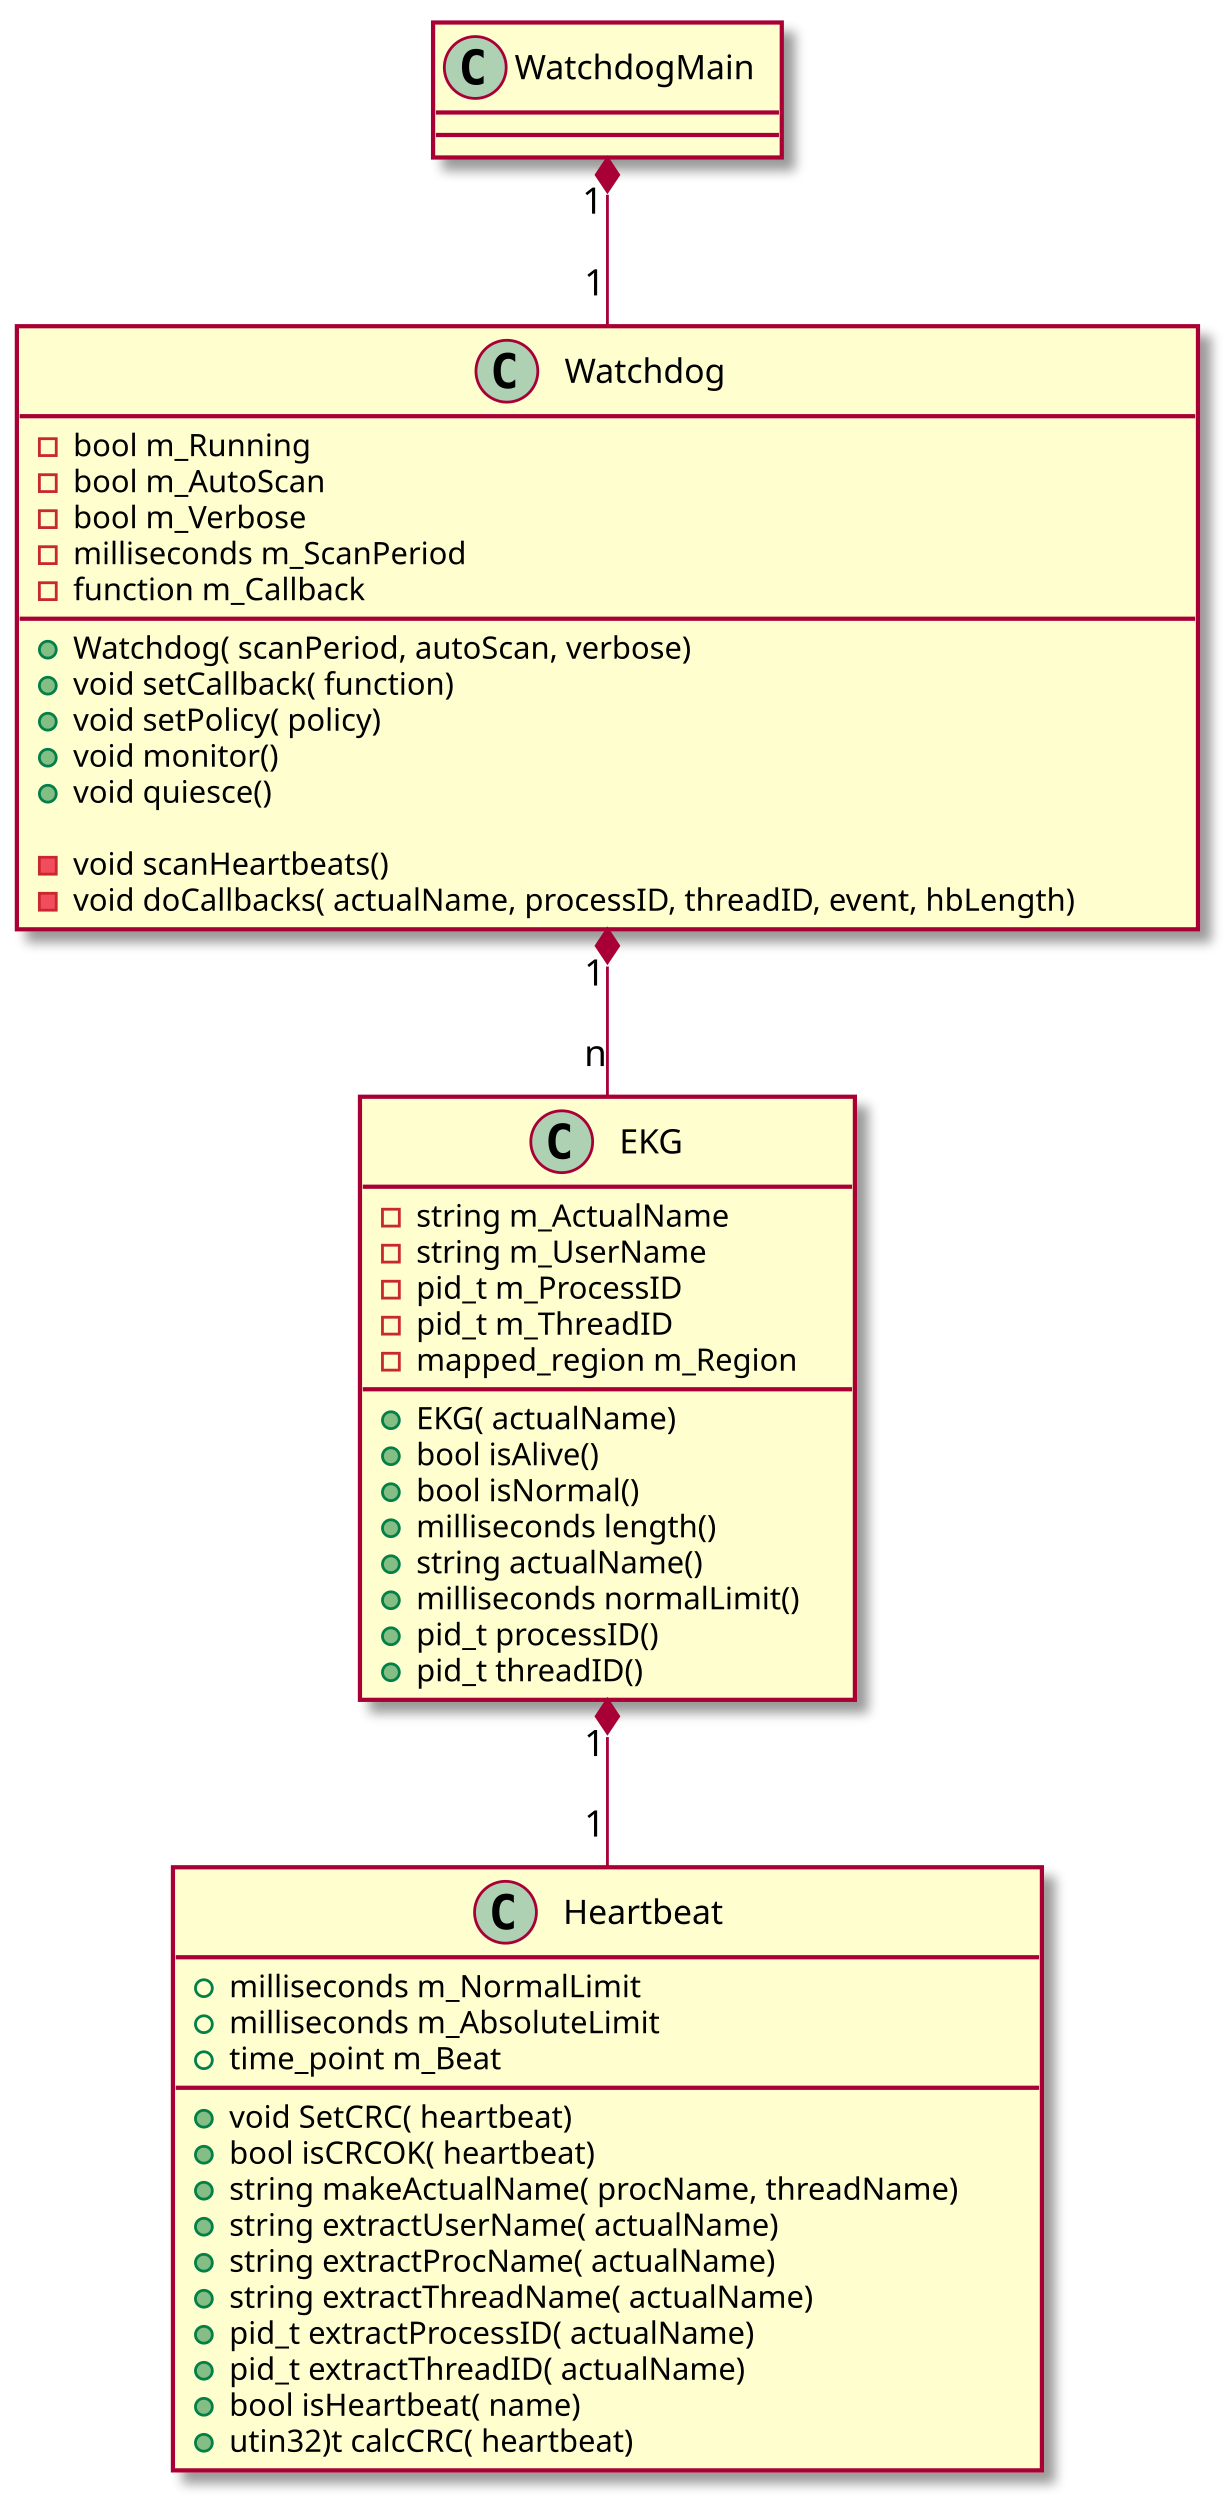
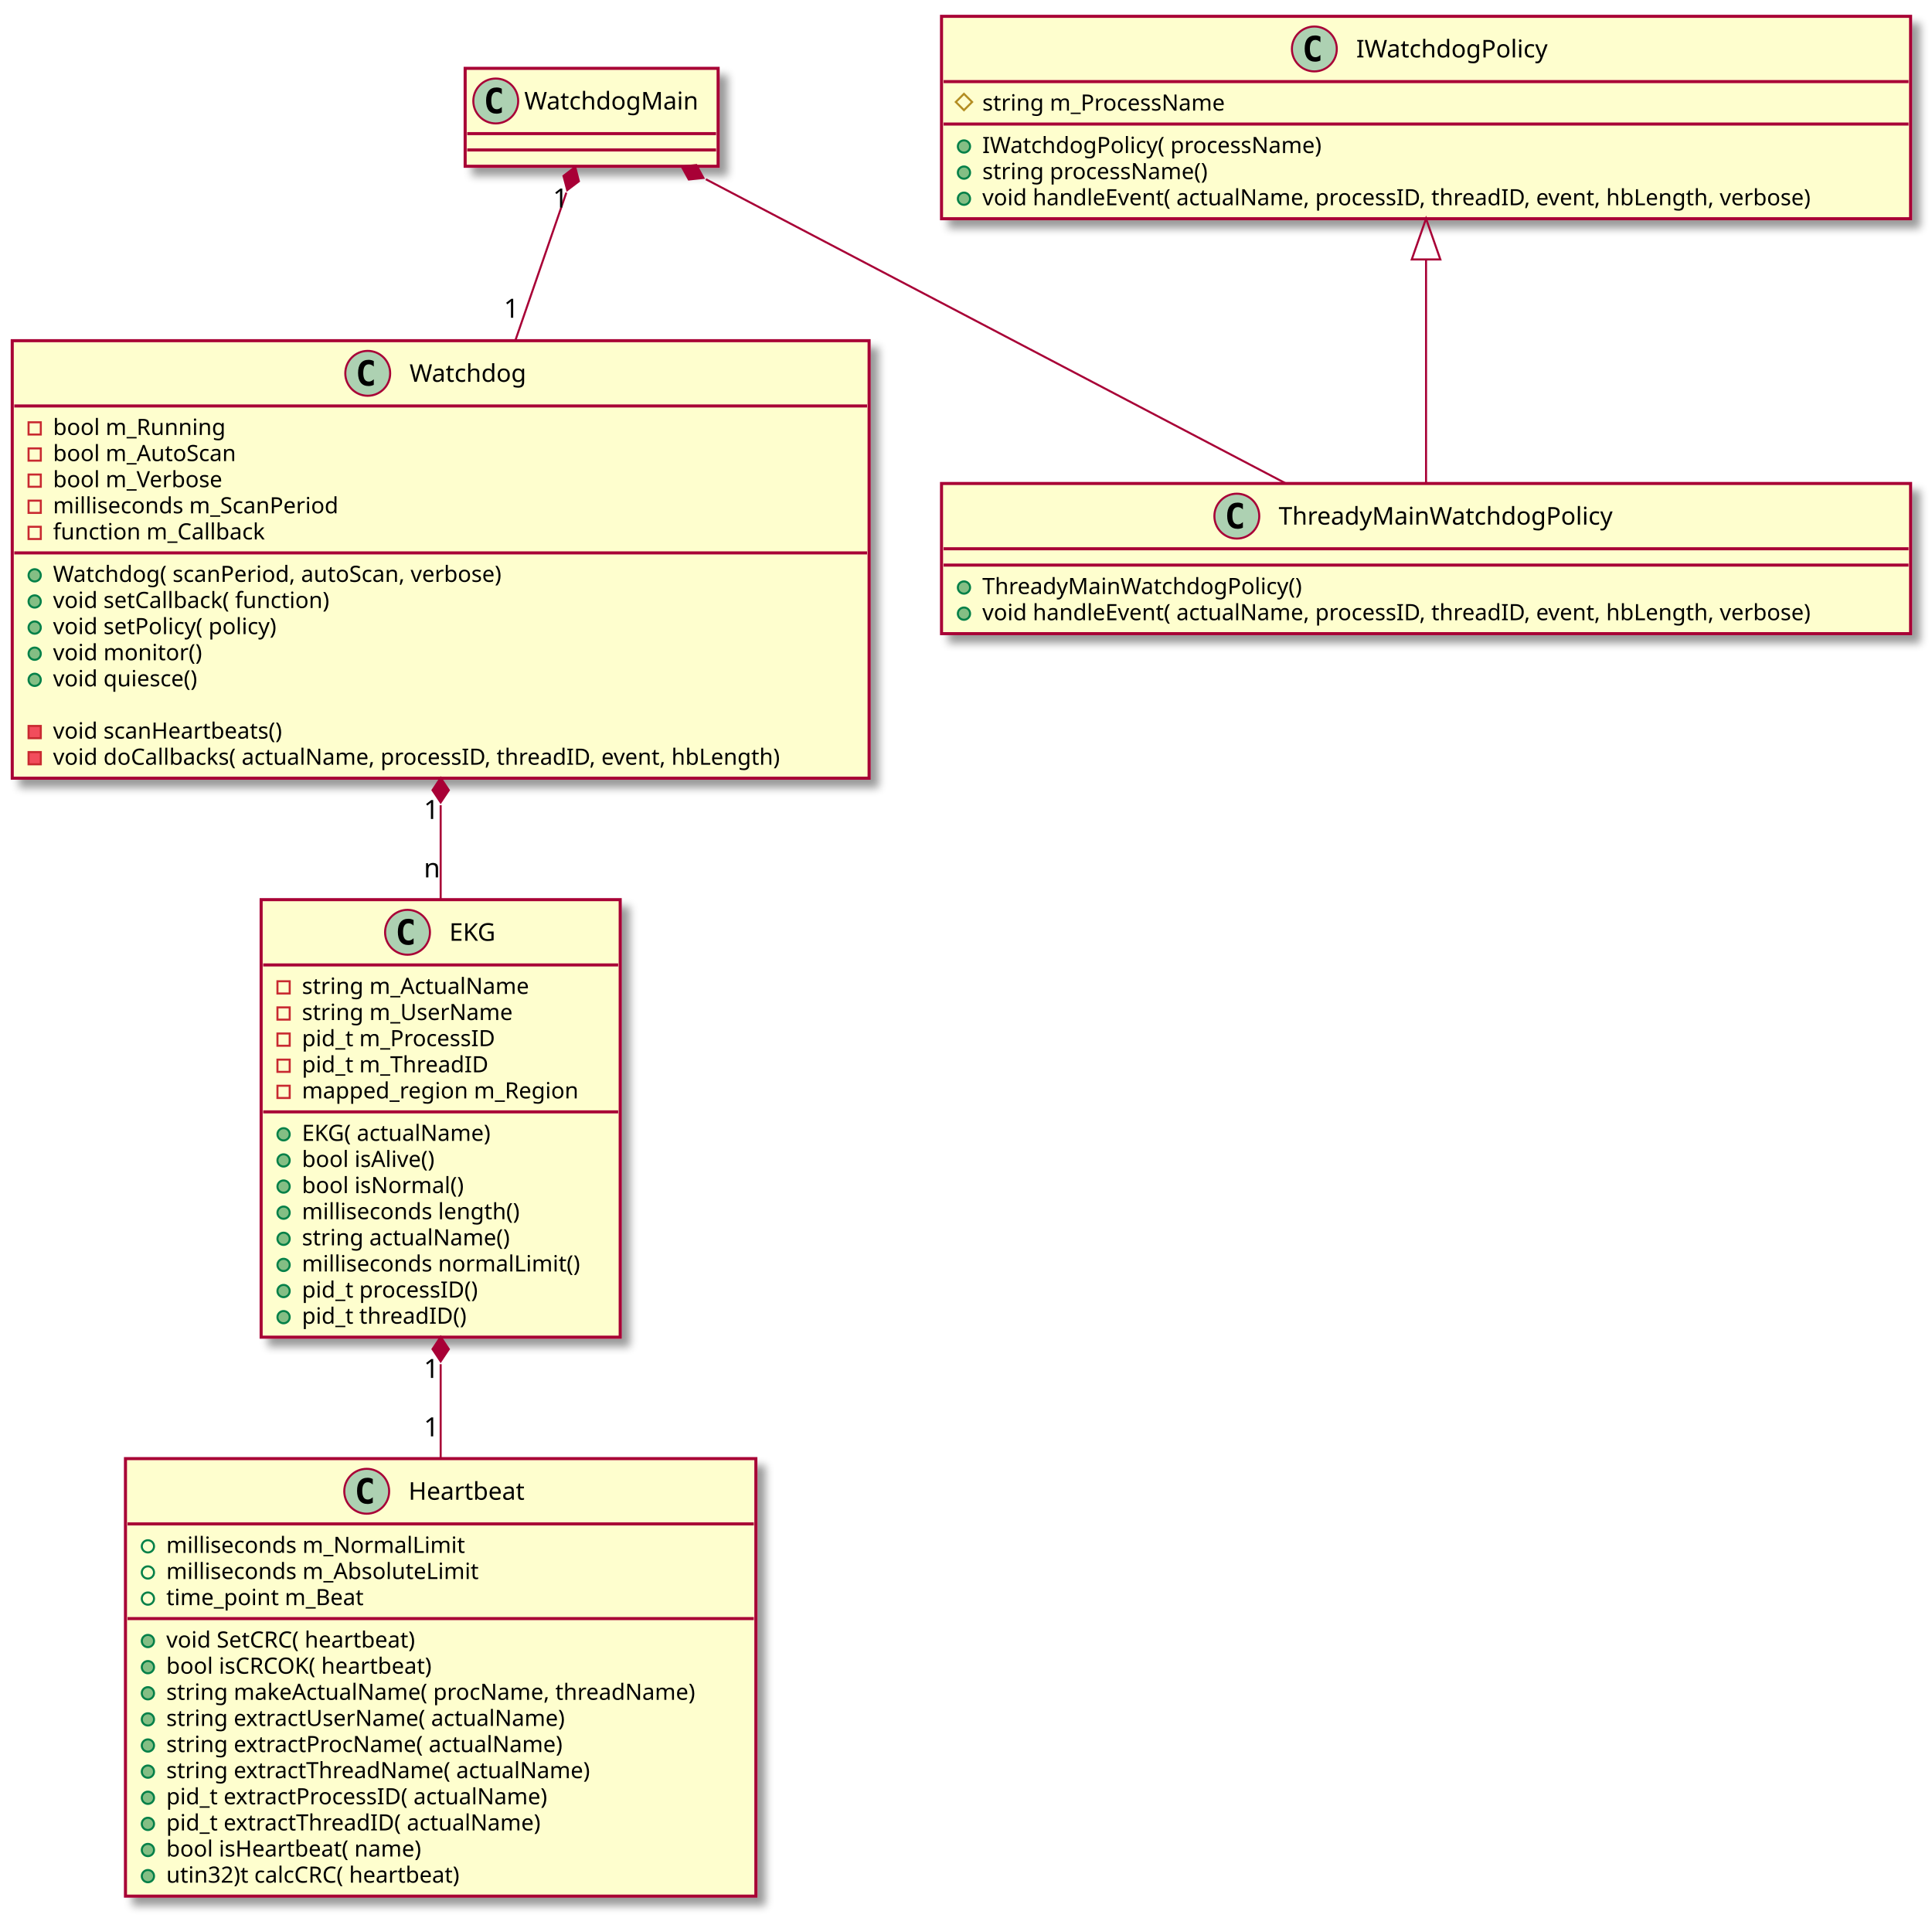
- <svg xmlns="http://www.w3.org/2000/svg" contentScriptType="application/ecmascript" contentStyleType="text/css" height="889px" preserveAspectRatio="none" style="width:437px;height:889px;" version="1.1" viewBox="0 0 437 889" width="437px" zoomAndPan="magnify">
+ <svg xmlns="http://www.w3.org/2000/svg" contentScriptType="application/ecmascript" contentStyleType="text/css" height="940px" preserveAspectRatio="none" style="width:947px;height:940px;" version="1.1" viewBox="0 0 947 940" width="947px" zoomAndPan="magnify">
  <defs>
-     <filter height="300%" id="f20rxf3itakiq" width="300%" x="-1" y="-1">
+     <filter height="300%" id="fa3jftstubmtr" width="300%" x="-1" y="-1">
      <feGaussianBlur result="blurOut" stdDeviation="2.0" />
      <feColorMatrix in="blurOut" result="blurOut2" type="matrix" values="0 0 0 0 0 0 0 0 0 0 0 0 0 0 0 0 0 0 .4 0" />
      <feOffset dx="4.0" dy="4.0" in="blurOut2" result="blurOut3" />
      <feBlend in="SourceGraphic" in2="blurOut3" mode="normal" />
    </filter>
  </defs>
  <g>
-     <rect fill="#FEFECE" filter="url(#f20rxf3itakiq)" height="48" id="WatchdogMain" style="stroke: #A80036; stroke-width: 1.5;" width="124" x="154" y="8" />
-     <ellipse cx="169" cy="24" fill="#ADD1B2" rx="11" ry="11" style="stroke: #A80036; stroke-width: 1.0;" />
-     <path d="M171.969,29.641 Q171.391,29.938 170.75,30.078 Q170.109,30.234 169.406,30.234 Q166.906,30.234 165.578,28.594 Q164.266,26.938 164.266,23.812 Q164.266,20.688 165.578,19.031 Q166.906,17.375 169.406,17.375 Q170.109,17.375 170.75,17.531 Q171.406,17.688 171.969,17.984 L171.969,20.703 Q171.344,20.125 170.75,19.859 Q170.156,19.578 169.531,19.578 Q168.188,19.578 167.5,20.656 Q166.812,21.719 166.812,23.812 Q166.812,25.906 167.5,26.984 Q168.188,28.047 169.531,28.047 Q170.156,28.047 170.75,27.781 Q171.344,27.5 171.969,26.922 L171.969,29.641 Z " />
-     <text fill="#000000" font-family="sans-serif" font-size="12" lengthAdjust="spacingAndGlyphs" textLength="92" x="183" y="28.154">WatchdogMain</text>
-     <line style="stroke: #A80036; stroke-width: 1.5;" x1="155" x2="277" y1="40" y2="40" />
-     <line style="stroke: #A80036; stroke-width: 1.5;" x1="155" x2="277" y1="48" y2="48" />
-     <rect fill="#FEFECE" filter="url(#f20rxf3itakiq)" height="214.461" id="Watchdog" style="stroke: #A80036; stroke-width: 1.5;" width="420" x="6" y="116" />
-     <ellipse cx="180.25" cy="132" fill="#ADD1B2" rx="11" ry="11" style="stroke: #A80036; stroke-width: 1.0;" />
-     <path d="M183.219,137.641 Q182.641,137.938 182,138.078 Q181.359,138.234 180.656,138.234 Q178.156,138.234 176.828,136.594 Q175.516,134.938 175.516,131.812 Q175.516,128.688 176.828,127.031 Q178.156,125.375 180.656,125.375 Q181.359,125.375 182,125.531 Q182.656,125.688 183.219,125.984 L183.219,128.703 Q182.594,128.125 182,127.859 Q181.406,127.578 180.781,127.578 Q179.438,127.578 178.75,128.656 Q178.062,129.719 178.062,131.812 Q178.062,133.906 178.75,134.984 Q179.438,136.047 180.781,136.047 Q181.406,136.047 182,135.781 Q182.594,135.5 183.219,134.922 L183.219,137.641 Z " />
-     <text fill="#000000" font-family="sans-serif" font-size="12" lengthAdjust="spacingAndGlyphs" textLength="63" x="200.75" y="136.154">Watchdog</text>
-     <line style="stroke: #A80036; stroke-width: 1.5;" x1="7" x2="425" y1="148" y2="148" />
-     <rect fill="none" height="6" style="stroke: #C82930; stroke-width: 1.0;" width="6" x="14" y="156" />
-     <text fill="#000000" font-family="sans-serif" font-size="11" lengthAdjust="spacingAndGlyphs" textLength="90" x="26" y="162.21">bool m_Running</text>
-     <rect fill="none" height="6" style="stroke: #C82930; stroke-width: 1.0;" width="6" x="14" y="168.805" />
-     <text fill="#000000" font-family="sans-serif" font-size="11" lengthAdjust="spacingAndGlyphs" textLength="98" x="26" y="175.015">bool m_AutoScan</text>
-     <rect fill="none" height="6" style="stroke: #C82930; stroke-width: 1.0;" width="6" x="14" y="181.609" />
-     <text fill="#000000" font-family="sans-serif" font-size="11" lengthAdjust="spacingAndGlyphs" textLength="92" x="26" y="187.82">bool m_Verbose</text>
-     <rect fill="none" height="6" style="stroke: #C82930; stroke-width: 1.0;" width="6" x="14" y="194.414" />
-     <text fill="#000000" font-family="sans-serif" font-size="11" lengthAdjust="spacingAndGlyphs" textLength="156" x="26" y="200.625">milliseconds m_ScanPeriod</text>
-     <rect fill="none" height="6" style="stroke: #C82930; stroke-width: 1.0;" width="6" x="14" y="207.219" />
-     <text fill="#000000" font-family="sans-serif" font-size="11" lengthAdjust="spacingAndGlyphs" textLength="113" x="26" y="213.429">function m_Callback</text>
-     <line style="stroke: #A80036; stroke-width: 1.5;" x1="7" x2="425" y1="220.023" y2="220.023" />
-     <ellipse cx="17" cy="231.023" fill="#84BE84" rx="3" ry="3" style="stroke: #038048; stroke-width: 1.0;" />
-     <text fill="#000000" font-family="sans-serif" font-size="11" lengthAdjust="spacingAndGlyphs" textLength="244" x="26" y="234.234">Watchdog( scanPeriod, autoScan, verbose)</text>
-     <ellipse cx="17" cy="243.828" fill="#84BE84" rx="3" ry="3" style="stroke: #038048; stroke-width: 1.0;" />
-     <text fill="#000000" font-family="sans-serif" font-size="11" lengthAdjust="spacingAndGlyphs" textLength="149" x="26" y="247.039">void setCallback( function)</text>
-     <ellipse cx="17" cy="256.633" fill="#84BE84" rx="3" ry="3" style="stroke: #038048; stroke-width: 1.0;" />
-     <text fill="#000000" font-family="sans-serif" font-size="11" lengthAdjust="spacingAndGlyphs" textLength="121" x="26" y="259.843">void setPolicy( policy)</text>
-     <ellipse cx="17" cy="269.438" fill="#84BE84" rx="3" ry="3" style="stroke: #038048; stroke-width: 1.0;" />
-     <text fill="#000000" font-family="sans-serif" font-size="11" lengthAdjust="spacingAndGlyphs" textLength="79" x="26" y="272.648">void monitor()</text>
-     <ellipse cx="17" cy="282.242" fill="#84BE84" rx="3" ry="3" style="stroke: #038048; stroke-width: 1.0;" />
-     <text fill="#000000" font-family="sans-serif" font-size="11" lengthAdjust="spacingAndGlyphs" textLength="79" x="26" y="285.453">void quiesce()</text>
-     <text fill="#000000" font-family="sans-serif" font-size="11" lengthAdjust="spacingAndGlyphs" textLength="0" x="30" y="298.257" />
-     <rect fill="#F24D5C" height="6" style="stroke: #C82930; stroke-width: 1.0;" width="6" x="14" y="304.852" />
-     <text fill="#000000" font-family="sans-serif" font-size="11" lengthAdjust="spacingAndGlyphs" textLength="125" x="26" y="311.062">void scanHeartbeats()</text>
-     <rect fill="#F24D5C" height="6" style="stroke: #C82930; stroke-width: 1.0;" width="6" x="14" y="317.656" />
-     <text fill="#000000" font-family="sans-serif" font-size="11" lengthAdjust="spacingAndGlyphs" textLength="394" x="26" y="323.867">void doCallbacks( actualName, processID, threadID, event, hbLength)</text>
-     <rect fill="#FEFECE" filter="url(#f20rxf3itakiq)" height="214.461" id="EKG" style="stroke: #A80036; stroke-width: 1.5;" width="176" x="128" y="390" />
-     <ellipse cx="199.75" cy="406" fill="#ADD1B2" rx="11" ry="11" style="stroke: #A80036; stroke-width: 1.0;" />
-     <path d="M202.719,411.641 Q202.141,411.938 201.5,412.078 Q200.859,412.234 200.156,412.234 Q197.656,412.234 196.328,410.594 Q195.016,408.938 195.016,405.812 Q195.016,402.688 196.328,401.031 Q197.656,399.375 200.156,399.375 Q200.859,399.375 201.5,399.531 Q202.156,399.688 202.719,399.984 L202.719,402.703 Q202.094,402.125 201.5,401.859 Q200.906,401.578 200.281,401.578 Q198.938,401.578 198.25,402.656 Q197.562,403.719 197.562,405.812 Q197.562,407.906 198.25,408.984 Q198.938,410.047 200.281,410.047 Q200.906,410.047 201.5,409.781 Q202.094,409.5 202.719,408.922 L202.719,411.641 Z " />
-     <text fill="#000000" font-family="sans-serif" font-size="12" lengthAdjust="spacingAndGlyphs" textLength="24" x="220.25" y="410.154">EKG</text>
-     <line style="stroke: #A80036; stroke-width: 1.5;" x1="129" x2="303" y1="422" y2="422" />
-     <rect fill="none" height="6" style="stroke: #C82930; stroke-width: 1.0;" width="6" x="136" y="430" />
-     <text fill="#000000" font-family="sans-serif" font-size="11" lengthAdjust="spacingAndGlyphs" textLength="121" x="148" y="436.21">string m_ActualName</text>
-     <rect fill="none" height="6" style="stroke: #C82930; stroke-width: 1.0;" width="6" x="136" y="442.805" />
-     <text fill="#000000" font-family="sans-serif" font-size="11" lengthAdjust="spacingAndGlyphs" textLength="114" x="148" y="449.015">string m_UserName</text>
-     <rect fill="none" height="6" style="stroke: #C82930; stroke-width: 1.0;" width="6" x="136" y="455.609" />
-     <text fill="#000000" font-family="sans-serif" font-size="11" lengthAdjust="spacingAndGlyphs" textLength="105" x="148" y="461.82">pid_t m_ProcessID</text>
-     <rect fill="none" height="6" style="stroke: #C82930; stroke-width: 1.0;" width="6" x="136" y="468.414" />
-     <text fill="#000000" font-family="sans-serif" font-size="11" lengthAdjust="spacingAndGlyphs" textLength="99" x="148" y="474.625">pid_t m_ThreadID</text>
-     <rect fill="none" height="6" style="stroke: #C82930; stroke-width: 1.0;" width="6" x="136" y="481.219" />
-     <text fill="#000000" font-family="sans-serif" font-size="11" lengthAdjust="spacingAndGlyphs" textLength="147" x="148" y="487.429">mapped_region m_Region</text>
-     <line style="stroke: #A80036; stroke-width: 1.5;" x1="129" x2="303" y1="494.023" y2="494.023" />
-     <ellipse cx="139" cy="505.023" fill="#84BE84" rx="3" ry="3" style="stroke: #038048; stroke-width: 1.0;" />
-     <text fill="#000000" font-family="sans-serif" font-size="11" lengthAdjust="spacingAndGlyphs" textLength="102" x="148" y="508.234">EKG( actualName)</text>
-     <ellipse cx="139" cy="517.828" fill="#84BE84" rx="3" ry="3" style="stroke: #038048; stroke-width: 1.0;" />
-     <text fill="#000000" font-family="sans-serif" font-size="11" lengthAdjust="spacingAndGlyphs" textLength="72" x="148" y="521.039">bool isAlive()</text>
-     <ellipse cx="139" cy="530.633" fill="#84BE84" rx="3" ry="3" style="stroke: #038048; stroke-width: 1.0;" />
-     <text fill="#000000" font-family="sans-serif" font-size="11" lengthAdjust="spacingAndGlyphs" textLength="87" x="148" y="533.843">bool isNormal()</text>
-     <ellipse cx="139" cy="543.438" fill="#84BE84" rx="3" ry="3" style="stroke: #038048; stroke-width: 1.0;" />
-     <text fill="#000000" font-family="sans-serif" font-size="11" lengthAdjust="spacingAndGlyphs" textLength="118" x="148" y="546.648">milliseconds length()</text>
-     <ellipse cx="139" cy="556.242" fill="#84BE84" rx="3" ry="3" style="stroke: #038048; stroke-width: 1.0;" />
-     <text fill="#000000" font-family="sans-serif" font-size="11" lengthAdjust="spacingAndGlyphs" textLength="112" x="148" y="559.453">string actualName()</text>
-     <ellipse cx="139" cy="569.047" fill="#84BE84" rx="3" ry="3" style="stroke: #038048; stroke-width: 1.0;" />
-     <text fill="#000000" font-family="sans-serif" font-size="11" lengthAdjust="spacingAndGlyphs" textLength="150" x="148" y="572.257">milliseconds normalLimit()</text>
-     <ellipse cx="139" cy="581.852" fill="#84BE84" rx="3" ry="3" style="stroke: #038048; stroke-width: 1.0;" />
-     <text fill="#000000" font-family="sans-serif" font-size="11" lengthAdjust="spacingAndGlyphs" textLength="96" x="148" y="585.062">pid_t processID()</text>
-     <ellipse cx="139" cy="594.656" fill="#84BE84" rx="3" ry="3" style="stroke: #038048; stroke-width: 1.0;" />
-     <text fill="#000000" font-family="sans-serif" font-size="11" lengthAdjust="spacingAndGlyphs" textLength="87" x="148" y="597.867">pid_t threadID()</text>
-     <rect fill="#FEFECE" filter="url(#f20rxf3itakiq)" height="214.461" id="Heartbeat" style="stroke: #A80036; stroke-width: 1.5;" width="309" x="61.5" y="664" />
-     <ellipse cx="179.75" cy="680" fill="#ADD1B2" rx="11" ry="11" style="stroke: #A80036; stroke-width: 1.0;" />
-     <path d="M182.719,685.641 Q182.141,685.938 181.5,686.078 Q180.859,686.234 180.156,686.234 Q177.656,686.234 176.328,684.594 Q175.016,682.938 175.016,679.812 Q175.016,676.688 176.328,675.031 Q177.656,673.375 180.156,673.375 Q180.859,673.375 181.5,673.531 Q182.156,673.688 182.719,673.984 L182.719,676.703 Q182.094,676.125 181.5,675.859 Q180.906,675.578 180.281,675.578 Q178.938,675.578 178.25,676.656 Q177.562,677.719 177.562,679.812 Q177.562,681.906 178.25,682.984 Q178.938,684.047 180.281,684.047 Q180.906,684.047 181.5,683.781 Q182.094,683.5 182.719,682.922 L182.719,685.641 Z " />
-     <text fill="#000000" font-family="sans-serif" font-size="12" lengthAdjust="spacingAndGlyphs" textLength="64" x="200.25" y="684.154">Heartbeat</text>
-     <line style="stroke: #A80036; stroke-width: 1.5;" x1="62.5" x2="369.5" y1="696" y2="696" />
-     <ellipse cx="72.5" cy="707" fill="none" rx="3" ry="3" style="stroke: #038048; stroke-width: 1.0;" />
-     <text fill="#000000" font-family="sans-serif" font-size="11" lengthAdjust="spacingAndGlyphs" textLength="160" x="81.5" y="710.21">milliseconds m_NormalLimit</text>
-     <ellipse cx="72.5" cy="719.805" fill="none" rx="3" ry="3" style="stroke: #038048; stroke-width: 1.0;" />
-     <text fill="#000000" font-family="sans-serif" font-size="11" lengthAdjust="spacingAndGlyphs" textLength="168" x="81.5" y="723.015">milliseconds m_AbsoluteLimit</text>
-     <ellipse cx="72.5" cy="732.609" fill="none" rx="3" ry="3" style="stroke: #038048; stroke-width: 1.0;" />
-     <text fill="#000000" font-family="sans-serif" font-size="11" lengthAdjust="spacingAndGlyphs" textLength="106" x="81.5" y="735.82">time_point m_Beat</text>
-     <line style="stroke: #A80036; stroke-width: 1.5;" x1="62.5" x2="369.5" y1="742.414" y2="742.414" />
-     <ellipse cx="72.5" cy="753.414" fill="#84BE84" rx="3" ry="3" style="stroke: #038048; stroke-width: 1.0;" />
-     <text fill="#000000" font-family="sans-serif" font-size="11" lengthAdjust="spacingAndGlyphs" textLength="136" x="81.5" y="756.625">void SetCRC( heartbeat)</text>
-     <ellipse cx="72.5" cy="766.219" fill="#84BE84" rx="3" ry="3" style="stroke: #038048; stroke-width: 1.0;" />
-     <text fill="#000000" font-family="sans-serif" font-size="11" lengthAdjust="spacingAndGlyphs" textLength="144" x="81.5" y="769.429">bool isCRCOK( heartbeat)</text>
-     <ellipse cx="72.5" cy="779.023" fill="#84BE84" rx="3" ry="3" style="stroke: #038048; stroke-width: 1.0;" />
-     <text fill="#000000" font-family="sans-serif" font-size="11" lengthAdjust="spacingAndGlyphs" textLength="283" x="81.5" y="782.234">string makeActualName( procName, threadName)</text>
-     <ellipse cx="72.5" cy="791.828" fill="#84BE84" rx="3" ry="3" style="stroke: #038048; stroke-width: 1.0;" />
-     <text fill="#000000" font-family="sans-serif" font-size="11" lengthAdjust="spacingAndGlyphs" textLength="215" x="81.5" y="795.039">string extractUserName( actualName)</text>
-     <ellipse cx="72.5" cy="804.633" fill="#84BE84" rx="3" ry="3" style="stroke: #038048; stroke-width: 1.0;" />
-     <text fill="#000000" font-family="sans-serif" font-size="11" lengthAdjust="spacingAndGlyphs" textLength="213" x="81.5" y="807.843">string extractProcName( actualName)</text>
-     <ellipse cx="72.5" cy="817.438" fill="#84BE84" rx="3" ry="3" style="stroke: #038048; stroke-width: 1.0;" />
-     <text fill="#000000" font-family="sans-serif" font-size="11" lengthAdjust="spacingAndGlyphs" textLength="228" x="81.5" y="820.648">string extractThreadName( actualName)</text>
-     <ellipse cx="72.5" cy="830.242" fill="#84BE84" rx="3" ry="3" style="stroke: #038048; stroke-width: 1.0;" />
-     <text fill="#000000" font-family="sans-serif" font-size="11" lengthAdjust="spacingAndGlyphs" textLength="206" x="81.5" y="833.453">pid_t extractProcessID( actualName)</text>
-     <ellipse cx="72.5" cy="843.047" fill="#84BE84" rx="3" ry="3" style="stroke: #038048; stroke-width: 1.0;" />
-     <text fill="#000000" font-family="sans-serif" font-size="11" lengthAdjust="spacingAndGlyphs" textLength="200" x="81.5" y="846.257">pid_t extractThreadID( actualName)</text>
-     <ellipse cx="72.5" cy="855.852" fill="#84BE84" rx="3" ry="3" style="stroke: #038048; stroke-width: 1.0;" />
-     <text fill="#000000" font-family="sans-serif" font-size="11" lengthAdjust="spacingAndGlyphs" textLength="138" x="81.5" y="859.062">bool isHeartbeat( name)</text>
-     <ellipse cx="72.5" cy="868.656" fill="#84BE84" rx="3" ry="3" style="stroke: #038048; stroke-width: 1.0;" />
-     <text fill="#000000" font-family="sans-serif" font-size="11" lengthAdjust="spacingAndGlyphs" textLength="159" x="81.5" y="871.867">utin32)t calcCRC( heartbeat)</text>
-     <path d="M216,69.27 C216,82.84 216,99.02 216,115.71 " fill="none" id="WatchdogMain&lt;-Watchdog" style="stroke: #A80036; stroke-width: 1.0;" />
-     <polygon fill="#A80036" points="216,56.18,212,62.18,216,68.18,220,62.18,216,56.18" style="stroke: #A80036; stroke-width: 1.0;" />
-     <text fill="#000000" font-family="sans-serif" font-size="13" lengthAdjust="spacingAndGlyphs" textLength="8" x="207.025" y="75.985">1</text>
-     <text fill="#000000" font-family="sans-serif" font-size="13" lengthAdjust="spacingAndGlyphs" textLength="8" x="207.731" y="105.053">1</text>
-     <path d="M216,343.71 C216,359.04 216,374.65 216,389.74 " fill="none" id="Watchdog&lt;-EKG" style="stroke: #A80036; stroke-width: 1.0;" />
-     <polygon fill="#A80036" points="216,330.33,212,336.33,216,342.33,220,336.33,216,330.33" style="stroke: #A80036; stroke-width: 1.0;" />
-     <text fill="#000000" font-family="sans-serif" font-size="13" lengthAdjust="spacingAndGlyphs" textLength="8" x="207.719" y="350.459">1</text>
-     <text fill="#000000" font-family="sans-serif" font-size="13" lengthAdjust="spacingAndGlyphs" textLength="8" x="207.731" y="379.085">n</text>
-     <path d="M216,617.71 C216,633.04 216,648.65 216,663.74 " fill="none" id="EKG&lt;-Heartbeat" style="stroke: #A80036; stroke-width: 1.0;" />
-     <polygon fill="#A80036" points="216,604.33,212,610.33,216,616.33,220,610.33,216,604.33" style="stroke: #A80036; stroke-width: 1.0;" />
-     <text fill="#000000" font-family="sans-serif" font-size="13" lengthAdjust="spacingAndGlyphs" textLength="8" x="207.719" y="624.459">1</text>
-     <text fill="#000000" font-family="sans-serif" font-size="13" lengthAdjust="spacingAndGlyphs" textLength="8" x="207.731" y="653.085">1</text>
+     <rect fill="#FEFECE" filter="url(#fa3jftstubmtr)" height="48" id="WatchdogMain" style="stroke: #A80036; stroke-width: 1.5;" width="124" x="228" y="33.5" />
+     <ellipse cx="243" cy="49.5" fill="#ADD1B2" rx="11" ry="11" style="stroke: #A80036; stroke-width: 1.0;" />
+     <path d="M245.969,55.141 Q245.391,55.438 244.75,55.578 Q244.109,55.734 243.406,55.734 Q240.906,55.734 239.578,54.094 Q238.266,52.438 238.266,49.312 Q238.266,46.188 239.578,44.531 Q240.906,42.875 243.406,42.875 Q244.109,42.875 244.75,43.031 Q245.406,43.188 245.969,43.484 L245.969,46.203 Q245.344,45.625 244.75,45.359 Q244.156,45.078 243.531,45.078 Q242.188,45.078 241.5,46.156 Q240.812,47.219 240.812,49.312 Q240.812,51.406 241.5,52.484 Q242.188,53.547 243.531,53.547 Q244.156,53.547 244.75,53.281 Q245.344,53 245.969,52.422 L245.969,55.141 Z " />
+     <text fill="#000000" font-family="sans-serif" font-size="12" lengthAdjust="spacingAndGlyphs" textLength="92" x="257" y="53.654">WatchdogMain</text>
+     <line style="stroke: #A80036; stroke-width: 1.5;" x1="229" x2="351" y1="65.5" y2="65.5" />
+     <line style="stroke: #A80036; stroke-width: 1.5;" x1="229" x2="351" y1="73.5" y2="73.5" />
+     <rect fill="#FEFECE" filter="url(#fa3jftstubmtr)" height="214.461" id="Watchdog" style="stroke: #A80036; stroke-width: 1.5;" width="420" x="6" y="167" />
+     <ellipse cx="180.25" cy="183" fill="#ADD1B2" rx="11" ry="11" style="stroke: #A80036; stroke-width: 1.0;" />
+     <path d="M183.219,188.641 Q182.641,188.938 182,189.078 Q181.359,189.234 180.656,189.234 Q178.156,189.234 176.828,187.594 Q175.516,185.938 175.516,182.812 Q175.516,179.688 176.828,178.031 Q178.156,176.375 180.656,176.375 Q181.359,176.375 182,176.531 Q182.656,176.688 183.219,176.984 L183.219,179.703 Q182.594,179.125 182,178.859 Q181.406,178.578 180.781,178.578 Q179.438,178.578 178.75,179.656 Q178.062,180.719 178.062,182.812 Q178.062,184.906 178.75,185.984 Q179.438,187.047 180.781,187.047 Q181.406,187.047 182,186.781 Q182.594,186.5 183.219,185.922 L183.219,188.641 Z " />
+     <text fill="#000000" font-family="sans-serif" font-size="12" lengthAdjust="spacingAndGlyphs" textLength="63" x="200.75" y="187.154">Watchdog</text>
+     <line style="stroke: #A80036; stroke-width: 1.5;" x1="7" x2="425" y1="199" y2="199" />
+     <rect fill="none" height="6" style="stroke: #C82930; stroke-width: 1.0;" width="6" x="14" y="207" />
+     <text fill="#000000" font-family="sans-serif" font-size="11" lengthAdjust="spacingAndGlyphs" textLength="90" x="26" y="213.21">bool m_Running</text>
+     <rect fill="none" height="6" style="stroke: #C82930; stroke-width: 1.0;" width="6" x="14" y="219.805" />
+     <text fill="#000000" font-family="sans-serif" font-size="11" lengthAdjust="spacingAndGlyphs" textLength="98" x="26" y="226.015">bool m_AutoScan</text>
+     <rect fill="none" height="6" style="stroke: #C82930; stroke-width: 1.0;" width="6" x="14" y="232.609" />
+     <text fill="#000000" font-family="sans-serif" font-size="11" lengthAdjust="spacingAndGlyphs" textLength="92" x="26" y="238.82">bool m_Verbose</text>
+     <rect fill="none" height="6" style="stroke: #C82930; stroke-width: 1.0;" width="6" x="14" y="245.414" />
+     <text fill="#000000" font-family="sans-serif" font-size="11" lengthAdjust="spacingAndGlyphs" textLength="156" x="26" y="251.625">milliseconds m_ScanPeriod</text>
+     <rect fill="none" height="6" style="stroke: #C82930; stroke-width: 1.0;" width="6" x="14" y="258.219" />
+     <text fill="#000000" font-family="sans-serif" font-size="11" lengthAdjust="spacingAndGlyphs" textLength="113" x="26" y="264.429">function m_Callback</text>
+     <line style="stroke: #A80036; stroke-width: 1.5;" x1="7" x2="425" y1="271.023" y2="271.023" />
+     <ellipse cx="17" cy="282.023" fill="#84BE84" rx="3" ry="3" style="stroke: #038048; stroke-width: 1.0;" />
+     <text fill="#000000" font-family="sans-serif" font-size="11" lengthAdjust="spacingAndGlyphs" textLength="244" x="26" y="285.234">Watchdog( scanPeriod, autoScan, verbose)</text>
+     <ellipse cx="17" cy="294.828" fill="#84BE84" rx="3" ry="3" style="stroke: #038048; stroke-width: 1.0;" />
+     <text fill="#000000" font-family="sans-serif" font-size="11" lengthAdjust="spacingAndGlyphs" textLength="149" x="26" y="298.039">void setCallback( function)</text>
+     <ellipse cx="17" cy="307.633" fill="#84BE84" rx="3" ry="3" style="stroke: #038048; stroke-width: 1.0;" />
+     <text fill="#000000" font-family="sans-serif" font-size="11" lengthAdjust="spacingAndGlyphs" textLength="121" x="26" y="310.843">void setPolicy( policy)</text>
+     <ellipse cx="17" cy="320.438" fill="#84BE84" rx="3" ry="3" style="stroke: #038048; stroke-width: 1.0;" />
+     <text fill="#000000" font-family="sans-serif" font-size="11" lengthAdjust="spacingAndGlyphs" textLength="79" x="26" y="323.648">void monitor()</text>
+     <ellipse cx="17" cy="333.242" fill="#84BE84" rx="3" ry="3" style="stroke: #038048; stroke-width: 1.0;" />
+     <text fill="#000000" font-family="sans-serif" font-size="11" lengthAdjust="spacingAndGlyphs" textLength="79" x="26" y="336.453">void quiesce()</text>
+     <text fill="#000000" font-family="sans-serif" font-size="11" lengthAdjust="spacingAndGlyphs" textLength="0" x="30" y="349.257" />
+     <rect fill="#F24D5C" height="6" style="stroke: #C82930; stroke-width: 1.0;" width="6" x="14" y="355.852" />
+     <text fill="#000000" font-family="sans-serif" font-size="11" lengthAdjust="spacingAndGlyphs" textLength="125" x="26" y="362.062">void scanHeartbeats()</text>
+     <rect fill="#F24D5C" height="6" style="stroke: #C82930; stroke-width: 1.0;" width="6" x="14" y="368.656" />
+     <text fill="#000000" font-family="sans-serif" font-size="11" lengthAdjust="spacingAndGlyphs" textLength="394" x="26" y="374.867">void doCallbacks( actualName, processID, threadID, event, hbLength)</text>
+     <rect fill="#FEFECE" filter="url(#fa3jftstubmtr)" height="99.219" id="IWatchdogPolicy" style="stroke: #A80036; stroke-width: 1.5;" width="475" x="461.5" y="8" />
+     <ellipse cx="644.25" cy="24" fill="#ADD1B2" rx="11" ry="11" style="stroke: #A80036; stroke-width: 1.0;" />
+     <path d="M647.219,29.641 Q646.641,29.938 646,30.078 Q645.359,30.234 644.656,30.234 Q642.156,30.234 640.828,28.594 Q639.516,26.938 639.516,23.812 Q639.516,20.688 640.828,19.031 Q642.156,17.375 644.656,17.375 Q645.359,17.375 646,17.531 Q646.656,17.688 647.219,17.984 L647.219,20.703 Q646.594,20.125 646,19.859 Q645.406,19.578 644.781,19.578 Q643.438,19.578 642.75,20.656 Q642.062,21.719 642.062,23.812 Q642.062,25.906 642.75,26.984 Q643.438,28.047 644.781,28.047 Q645.406,28.047 646,27.781 Q646.594,27.5 647.219,26.922 L647.219,29.641 Z " />
+     <text fill="#000000" font-family="sans-serif" font-size="12" lengthAdjust="spacingAndGlyphs" textLength="101" x="664.75" y="28.154">IWatchdogPolicy</text>
+     <line style="stroke: #A80036; stroke-width: 1.5;" x1="462.5" x2="935.5" y1="40" y2="40" />
+     <polygon fill="none" points="472.5,46,476.5,50,472.5,54,468.5,50" style="stroke: #B38D22; stroke-width: 1.0;" />
+     <text fill="#000000" font-family="sans-serif" font-size="11" lengthAdjust="spacingAndGlyphs" textLength="133" x="481.5" y="54.21">string m_ProcessName</text>
+     <line style="stroke: #A80036; stroke-width: 1.5;" x1="462.5" x2="935.5" y1="60.805" y2="60.805" />
+     <ellipse cx="472.5" cy="71.805" fill="#84BE84" rx="3" ry="3" style="stroke: #038048; stroke-width: 1.0;" />
+     <text fill="#000000" font-family="sans-serif" font-size="11" lengthAdjust="spacingAndGlyphs" textLength="180" x="481.5" y="75.015">IWatchdogPolicy( processName)</text>
+     <ellipse cx="472.5" cy="84.609" fill="#84BE84" rx="3" ry="3" style="stroke: #038048; stroke-width: 1.0;" />
+     <text fill="#000000" font-family="sans-serif" font-size="11" lengthAdjust="spacingAndGlyphs" textLength="124" x="481.5" y="87.82">string processName()</text>
+     <ellipse cx="472.5" cy="97.414" fill="#84BE84" rx="3" ry="3" style="stroke: #038048; stroke-width: 1.0;" />
+     <text fill="#000000" font-family="sans-serif" font-size="11" lengthAdjust="spacingAndGlyphs" textLength="449" x="481.5" y="100.624">void handleEvent( actualName, processID, threadID, event, hbLength, verbose)</text>
+     <rect fill="#FEFECE" filter="url(#fa3jftstubmtr)" height="73.609" id="ThreadyMainWatchdogPolicy" style="stroke: #A80036; stroke-width: 1.5;" width="475" x="461.5" y="237" />
+     <ellipse cx="606.25" cy="253" fill="#ADD1B2" rx="11" ry="11" style="stroke: #A80036; stroke-width: 1.0;" />
+     <path d="M609.219,258.641 Q608.641,258.938 608,259.078 Q607.359,259.234 606.656,259.234 Q604.156,259.234 602.828,257.594 Q601.516,255.938 601.516,252.812 Q601.516,249.688 602.828,248.031 Q604.156,246.375 606.656,246.375 Q607.359,246.375 608,246.531 Q608.656,246.688 609.219,246.984 L609.219,249.703 Q608.594,249.125 608,248.859 Q607.406,248.578 606.781,248.578 Q605.438,248.578 604.75,249.656 Q604.062,250.719 604.062,252.812 Q604.062,254.906 604.75,255.984 Q605.438,257.047 606.781,257.047 Q607.406,257.047 608,256.781 Q608.594,256.5 609.219,255.922 L609.219,258.641 Z " />
+     <text fill="#000000" font-family="sans-serif" font-size="12" lengthAdjust="spacingAndGlyphs" textLength="177" x="626.75" y="257.154">ThreadyMainWatchdogPolicy</text>
+     <line style="stroke: #A80036; stroke-width: 1.5;" x1="462.5" x2="935.5" y1="269" y2="269" />
+     <line style="stroke: #A80036; stroke-width: 1.5;" x1="462.5" x2="935.5" y1="277" y2="277" />
+     <ellipse cx="472.5" cy="288" fill="#84BE84" rx="3" ry="3" style="stroke: #038048; stroke-width: 1.0;" />
+     <text fill="#000000" font-family="sans-serif" font-size="11" lengthAdjust="spacingAndGlyphs" textLength="166" x="481.5" y="291.21">ThreadyMainWatchdogPolicy()</text>
+     <ellipse cx="472.5" cy="300.805" fill="#84BE84" rx="3" ry="3" style="stroke: #038048; stroke-width: 1.0;" />
+     <text fill="#000000" font-family="sans-serif" font-size="11" lengthAdjust="spacingAndGlyphs" textLength="449" x="481.5" y="304.015">void handleEvent( actualName, processID, threadID, event, hbLength, verbose)</text>
+     <rect fill="#FEFECE" filter="url(#fa3jftstubmtr)" height="214.461" id="EKG" style="stroke: #A80036; stroke-width: 1.5;" width="176" x="128" y="441" />
+     <ellipse cx="199.75" cy="457" fill="#ADD1B2" rx="11" ry="11" style="stroke: #A80036; stroke-width: 1.0;" />
+     <path d="M202.719,462.641 Q202.141,462.938 201.5,463.078 Q200.859,463.234 200.156,463.234 Q197.656,463.234 196.328,461.594 Q195.016,459.938 195.016,456.812 Q195.016,453.688 196.328,452.031 Q197.656,450.375 200.156,450.375 Q200.859,450.375 201.5,450.531 Q202.156,450.688 202.719,450.984 L202.719,453.703 Q202.094,453.125 201.5,452.859 Q200.906,452.578 200.281,452.578 Q198.938,452.578 198.25,453.656 Q197.562,454.719 197.562,456.812 Q197.562,458.906 198.25,459.984 Q198.938,461.047 200.281,461.047 Q200.906,461.047 201.5,460.781 Q202.094,460.5 202.719,459.922 L202.719,462.641 Z " />
+     <text fill="#000000" font-family="sans-serif" font-size="12" lengthAdjust="spacingAndGlyphs" textLength="24" x="220.25" y="461.154">EKG</text>
+     <line style="stroke: #A80036; stroke-width: 1.5;" x1="129" x2="303" y1="473" y2="473" />
+     <rect fill="none" height="6" style="stroke: #C82930; stroke-width: 1.0;" width="6" x="136" y="481" />
+     <text fill="#000000" font-family="sans-serif" font-size="11" lengthAdjust="spacingAndGlyphs" textLength="121" x="148" y="487.21">string m_ActualName</text>
+     <rect fill="none" height="6" style="stroke: #C82930; stroke-width: 1.0;" width="6" x="136" y="493.805" />
+     <text fill="#000000" font-family="sans-serif" font-size="11" lengthAdjust="spacingAndGlyphs" textLength="114" x="148" y="500.015">string m_UserName</text>
+     <rect fill="none" height="6" style="stroke: #C82930; stroke-width: 1.0;" width="6" x="136" y="506.609" />
+     <text fill="#000000" font-family="sans-serif" font-size="11" lengthAdjust="spacingAndGlyphs" textLength="105" x="148" y="512.82">pid_t m_ProcessID</text>
+     <rect fill="none" height="6" style="stroke: #C82930; stroke-width: 1.0;" width="6" x="136" y="519.414" />
+     <text fill="#000000" font-family="sans-serif" font-size="11" lengthAdjust="spacingAndGlyphs" textLength="99" x="148" y="525.625">pid_t m_ThreadID</text>
+     <rect fill="none" height="6" style="stroke: #C82930; stroke-width: 1.0;" width="6" x="136" y="532.219" />
+     <text fill="#000000" font-family="sans-serif" font-size="11" lengthAdjust="spacingAndGlyphs" textLength="147" x="148" y="538.429">mapped_region m_Region</text>
+     <line style="stroke: #A80036; stroke-width: 1.5;" x1="129" x2="303" y1="545.023" y2="545.023" />
+     <ellipse cx="139" cy="556.023" fill="#84BE84" rx="3" ry="3" style="stroke: #038048; stroke-width: 1.0;" />
+     <text fill="#000000" font-family="sans-serif" font-size="11" lengthAdjust="spacingAndGlyphs" textLength="102" x="148" y="559.234">EKG( actualName)</text>
+     <ellipse cx="139" cy="568.828" fill="#84BE84" rx="3" ry="3" style="stroke: #038048; stroke-width: 1.0;" />
+     <text fill="#000000" font-family="sans-serif" font-size="11" lengthAdjust="spacingAndGlyphs" textLength="72" x="148" y="572.039">bool isAlive()</text>
+     <ellipse cx="139" cy="581.633" fill="#84BE84" rx="3" ry="3" style="stroke: #038048; stroke-width: 1.0;" />
+     <text fill="#000000" font-family="sans-serif" font-size="11" lengthAdjust="spacingAndGlyphs" textLength="87" x="148" y="584.843">bool isNormal()</text>
+     <ellipse cx="139" cy="594.438" fill="#84BE84" rx="3" ry="3" style="stroke: #038048; stroke-width: 1.0;" />
+     <text fill="#000000" font-family="sans-serif" font-size="11" lengthAdjust="spacingAndGlyphs" textLength="118" x="148" y="597.648">milliseconds length()</text>
+     <ellipse cx="139" cy="607.242" fill="#84BE84" rx="3" ry="3" style="stroke: #038048; stroke-width: 1.0;" />
+     <text fill="#000000" font-family="sans-serif" font-size="11" lengthAdjust="spacingAndGlyphs" textLength="112" x="148" y="610.453">string actualName()</text>
+     <ellipse cx="139" cy="620.047" fill="#84BE84" rx="3" ry="3" style="stroke: #038048; stroke-width: 1.0;" />
+     <text fill="#000000" font-family="sans-serif" font-size="11" lengthAdjust="spacingAndGlyphs" textLength="150" x="148" y="623.257">milliseconds normalLimit()</text>
+     <ellipse cx="139" cy="632.852" fill="#84BE84" rx="3" ry="3" style="stroke: #038048; stroke-width: 1.0;" />
+     <text fill="#000000" font-family="sans-serif" font-size="11" lengthAdjust="spacingAndGlyphs" textLength="96" x="148" y="636.062">pid_t processID()</text>
+     <ellipse cx="139" cy="645.656" fill="#84BE84" rx="3" ry="3" style="stroke: #038048; stroke-width: 1.0;" />
+     <text fill="#000000" font-family="sans-serif" font-size="11" lengthAdjust="spacingAndGlyphs" textLength="87" x="148" y="648.867">pid_t threadID()</text>
+     <rect fill="#FEFECE" filter="url(#fa3jftstubmtr)" height="214.461" id="Heartbeat" style="stroke: #A80036; stroke-width: 1.5;" width="309" x="61.5" y="715" />
+     <ellipse cx="179.75" cy="731" fill="#ADD1B2" rx="11" ry="11" style="stroke: #A80036; stroke-width: 1.0;" />
+     <path d="M182.719,736.641 Q182.141,736.938 181.5,737.078 Q180.859,737.234 180.156,737.234 Q177.656,737.234 176.328,735.594 Q175.016,733.938 175.016,730.812 Q175.016,727.688 176.328,726.031 Q177.656,724.375 180.156,724.375 Q180.859,724.375 181.5,724.531 Q182.156,724.688 182.719,724.984 L182.719,727.703 Q182.094,727.125 181.5,726.859 Q180.906,726.578 180.281,726.578 Q178.938,726.578 178.25,727.656 Q177.562,728.719 177.562,730.812 Q177.562,732.906 178.25,733.984 Q178.938,735.047 180.281,735.047 Q180.906,735.047 181.5,734.781 Q182.094,734.5 182.719,733.922 L182.719,736.641 Z " />
+     <text fill="#000000" font-family="sans-serif" font-size="12" lengthAdjust="spacingAndGlyphs" textLength="64" x="200.25" y="735.154">Heartbeat</text>
+     <line style="stroke: #A80036; stroke-width: 1.5;" x1="62.5" x2="369.5" y1="747" y2="747" />
+     <ellipse cx="72.5" cy="758" fill="none" rx="3" ry="3" style="stroke: #038048; stroke-width: 1.0;" />
+     <text fill="#000000" font-family="sans-serif" font-size="11" lengthAdjust="spacingAndGlyphs" textLength="160" x="81.5" y="761.21">milliseconds m_NormalLimit</text>
+     <ellipse cx="72.5" cy="770.805" fill="none" rx="3" ry="3" style="stroke: #038048; stroke-width: 1.0;" />
+     <text fill="#000000" font-family="sans-serif" font-size="11" lengthAdjust="spacingAndGlyphs" textLength="168" x="81.5" y="774.015">milliseconds m_AbsoluteLimit</text>
+     <ellipse cx="72.5" cy="783.609" fill="none" rx="3" ry="3" style="stroke: #038048; stroke-width: 1.0;" />
+     <text fill="#000000" font-family="sans-serif" font-size="11" lengthAdjust="spacingAndGlyphs" textLength="106" x="81.5" y="786.82">time_point m_Beat</text>
+     <line style="stroke: #A80036; stroke-width: 1.5;" x1="62.5" x2="369.5" y1="793.414" y2="793.414" />
+     <ellipse cx="72.5" cy="804.414" fill="#84BE84" rx="3" ry="3" style="stroke: #038048; stroke-width: 1.0;" />
+     <text fill="#000000" font-family="sans-serif" font-size="11" lengthAdjust="spacingAndGlyphs" textLength="136" x="81.5" y="807.625">void SetCRC( heartbeat)</text>
+     <ellipse cx="72.5" cy="817.219" fill="#84BE84" rx="3" ry="3" style="stroke: #038048; stroke-width: 1.0;" />
+     <text fill="#000000" font-family="sans-serif" font-size="11" lengthAdjust="spacingAndGlyphs" textLength="144" x="81.5" y="820.429">bool isCRCOK( heartbeat)</text>
+     <ellipse cx="72.5" cy="830.023" fill="#84BE84" rx="3" ry="3" style="stroke: #038048; stroke-width: 1.0;" />
+     <text fill="#000000" font-family="sans-serif" font-size="11" lengthAdjust="spacingAndGlyphs" textLength="283" x="81.5" y="833.234">string makeActualName( procName, threadName)</text>
+     <ellipse cx="72.5" cy="842.828" fill="#84BE84" rx="3" ry="3" style="stroke: #038048; stroke-width: 1.0;" />
+     <text fill="#000000" font-family="sans-serif" font-size="11" lengthAdjust="spacingAndGlyphs" textLength="215" x="81.5" y="846.039">string extractUserName( actualName)</text>
+     <ellipse cx="72.5" cy="855.633" fill="#84BE84" rx="3" ry="3" style="stroke: #038048; stroke-width: 1.0;" />
+     <text fill="#000000" font-family="sans-serif" font-size="11" lengthAdjust="spacingAndGlyphs" textLength="213" x="81.5" y="858.843">string extractProcName( actualName)</text>
+     <ellipse cx="72.5" cy="868.438" fill="#84BE84" rx="3" ry="3" style="stroke: #038048; stroke-width: 1.0;" />
+     <text fill="#000000" font-family="sans-serif" font-size="11" lengthAdjust="spacingAndGlyphs" textLength="228" x="81.5" y="871.648">string extractThreadName( actualName)</text>
+     <ellipse cx="72.5" cy="881.242" fill="#84BE84" rx="3" ry="3" style="stroke: #038048; stroke-width: 1.0;" />
+     <text fill="#000000" font-family="sans-serif" font-size="11" lengthAdjust="spacingAndGlyphs" textLength="206" x="81.5" y="884.453">pid_t extractProcessID( actualName)</text>
+     <ellipse cx="72.5" cy="894.047" fill="#84BE84" rx="3" ry="3" style="stroke: #038048; stroke-width: 1.0;" />
+     <text fill="#000000" font-family="sans-serif" font-size="11" lengthAdjust="spacingAndGlyphs" textLength="200" x="81.5" y="897.257">pid_t extractThreadID( actualName)</text>
+     <ellipse cx="72.5" cy="906.852" fill="#84BE84" rx="3" ry="3" style="stroke: #038048; stroke-width: 1.0;" />
+     <text fill="#000000" font-family="sans-serif" font-size="11" lengthAdjust="spacingAndGlyphs" textLength="138" x="81.5" y="910.062">bool isHeartbeat( name)</text>
+     <ellipse cx="72.5" cy="919.656" fill="#84BE84" rx="3" ry="3" style="stroke: #038048; stroke-width: 1.0;" />
+     <text fill="#000000" font-family="sans-serif" font-size="11" lengthAdjust="spacingAndGlyphs" textLength="159" x="81.5" y="922.867">utin32)t calcCRC( heartbeat)</text>
+     <path d="M277.61,94.41 C270.68,114.49 261.65,140.67 252.65,166.77 " fill="none" id="WatchdogMain&lt;-Watchdog" style="stroke: #A80036; stroke-width: 1.0;" />
+     <polygon fill="#A80036" points="281.94,81.86,276.2,86.226,278.023,93.203,283.762,88.837,281.94,81.86" style="stroke: #A80036; stroke-width: 1.0;" />
+     <text fill="#000000" font-family="sans-serif" font-size="13" lengthAdjust="spacingAndGlyphs" textLength="8" x="271" y="101.709">1</text>
+     <text fill="#000000" font-family="sans-serif" font-size="13" lengthAdjust="spacingAndGlyphs" textLength="8" x="246.946" y="155.758">1</text>
+     <path d="M216,394.71 C216,410.04 216,425.65 216,440.74 " fill="none" id="Watchdog&lt;-EKG" style="stroke: #A80036; stroke-width: 1.0;" />
+     <polygon fill="#A80036" points="216,381.33,212,387.33,216,393.33,220,387.33,216,381.33" style="stroke: #A80036; stroke-width: 1.0;" />
+     <text fill="#000000" font-family="sans-serif" font-size="13" lengthAdjust="spacingAndGlyphs" textLength="8" x="207.719" y="401.459">1</text>
+     <text fill="#000000" font-family="sans-serif" font-size="13" lengthAdjust="spacingAndGlyphs" textLength="8" x="207.731" y="430.085">n</text>
+     <path d="M216,668.71 C216,684.04 216,699.65 216,714.74 " fill="none" id="EKG&lt;-Heartbeat" style="stroke: #A80036; stroke-width: 1.0;" />
+     <polygon fill="#A80036" points="216,655.33,212,661.33,216,667.33,220,661.33,216,655.33" style="stroke: #A80036; stroke-width: 1.0;" />
+     <text fill="#000000" font-family="sans-serif" font-size="13" lengthAdjust="spacingAndGlyphs" textLength="8" x="207.719" y="675.459">1</text>
+     <text fill="#000000" font-family="sans-serif" font-size="13" lengthAdjust="spacingAndGlyphs" textLength="8" x="207.731" y="704.085">1</text>
+     <path d="M699,127.4 C699,163.83 699,207.05 699,236.88 " fill="none" id="IWatchdogPolicy&lt;-ThreadyMainWatchdogPolicy" style="stroke: #A80036; stroke-width: 1.0;" />
+     <polygon fill="none" points="692,127.17,699,107.17,706,127.17,692,127.17" style="stroke: #A80036; stroke-width: 1.0;" />
+     <path d="M345.98,87.86 C419.99,126.67 550.34,195.04 630.25,236.95 " fill="none" id="WatchdogMain&lt;-ThreadyMainWatchdogPolicy" style="stroke: #A80036; stroke-width: 1.0;" />
+     <polygon fill="#A80036" points="334.16,81.66,337.62,87.987,344.791,87.226,341.331,80.899,334.16,81.66" style="stroke: #A80036; stroke-width: 1.0;" />
  </g>
</svg>
